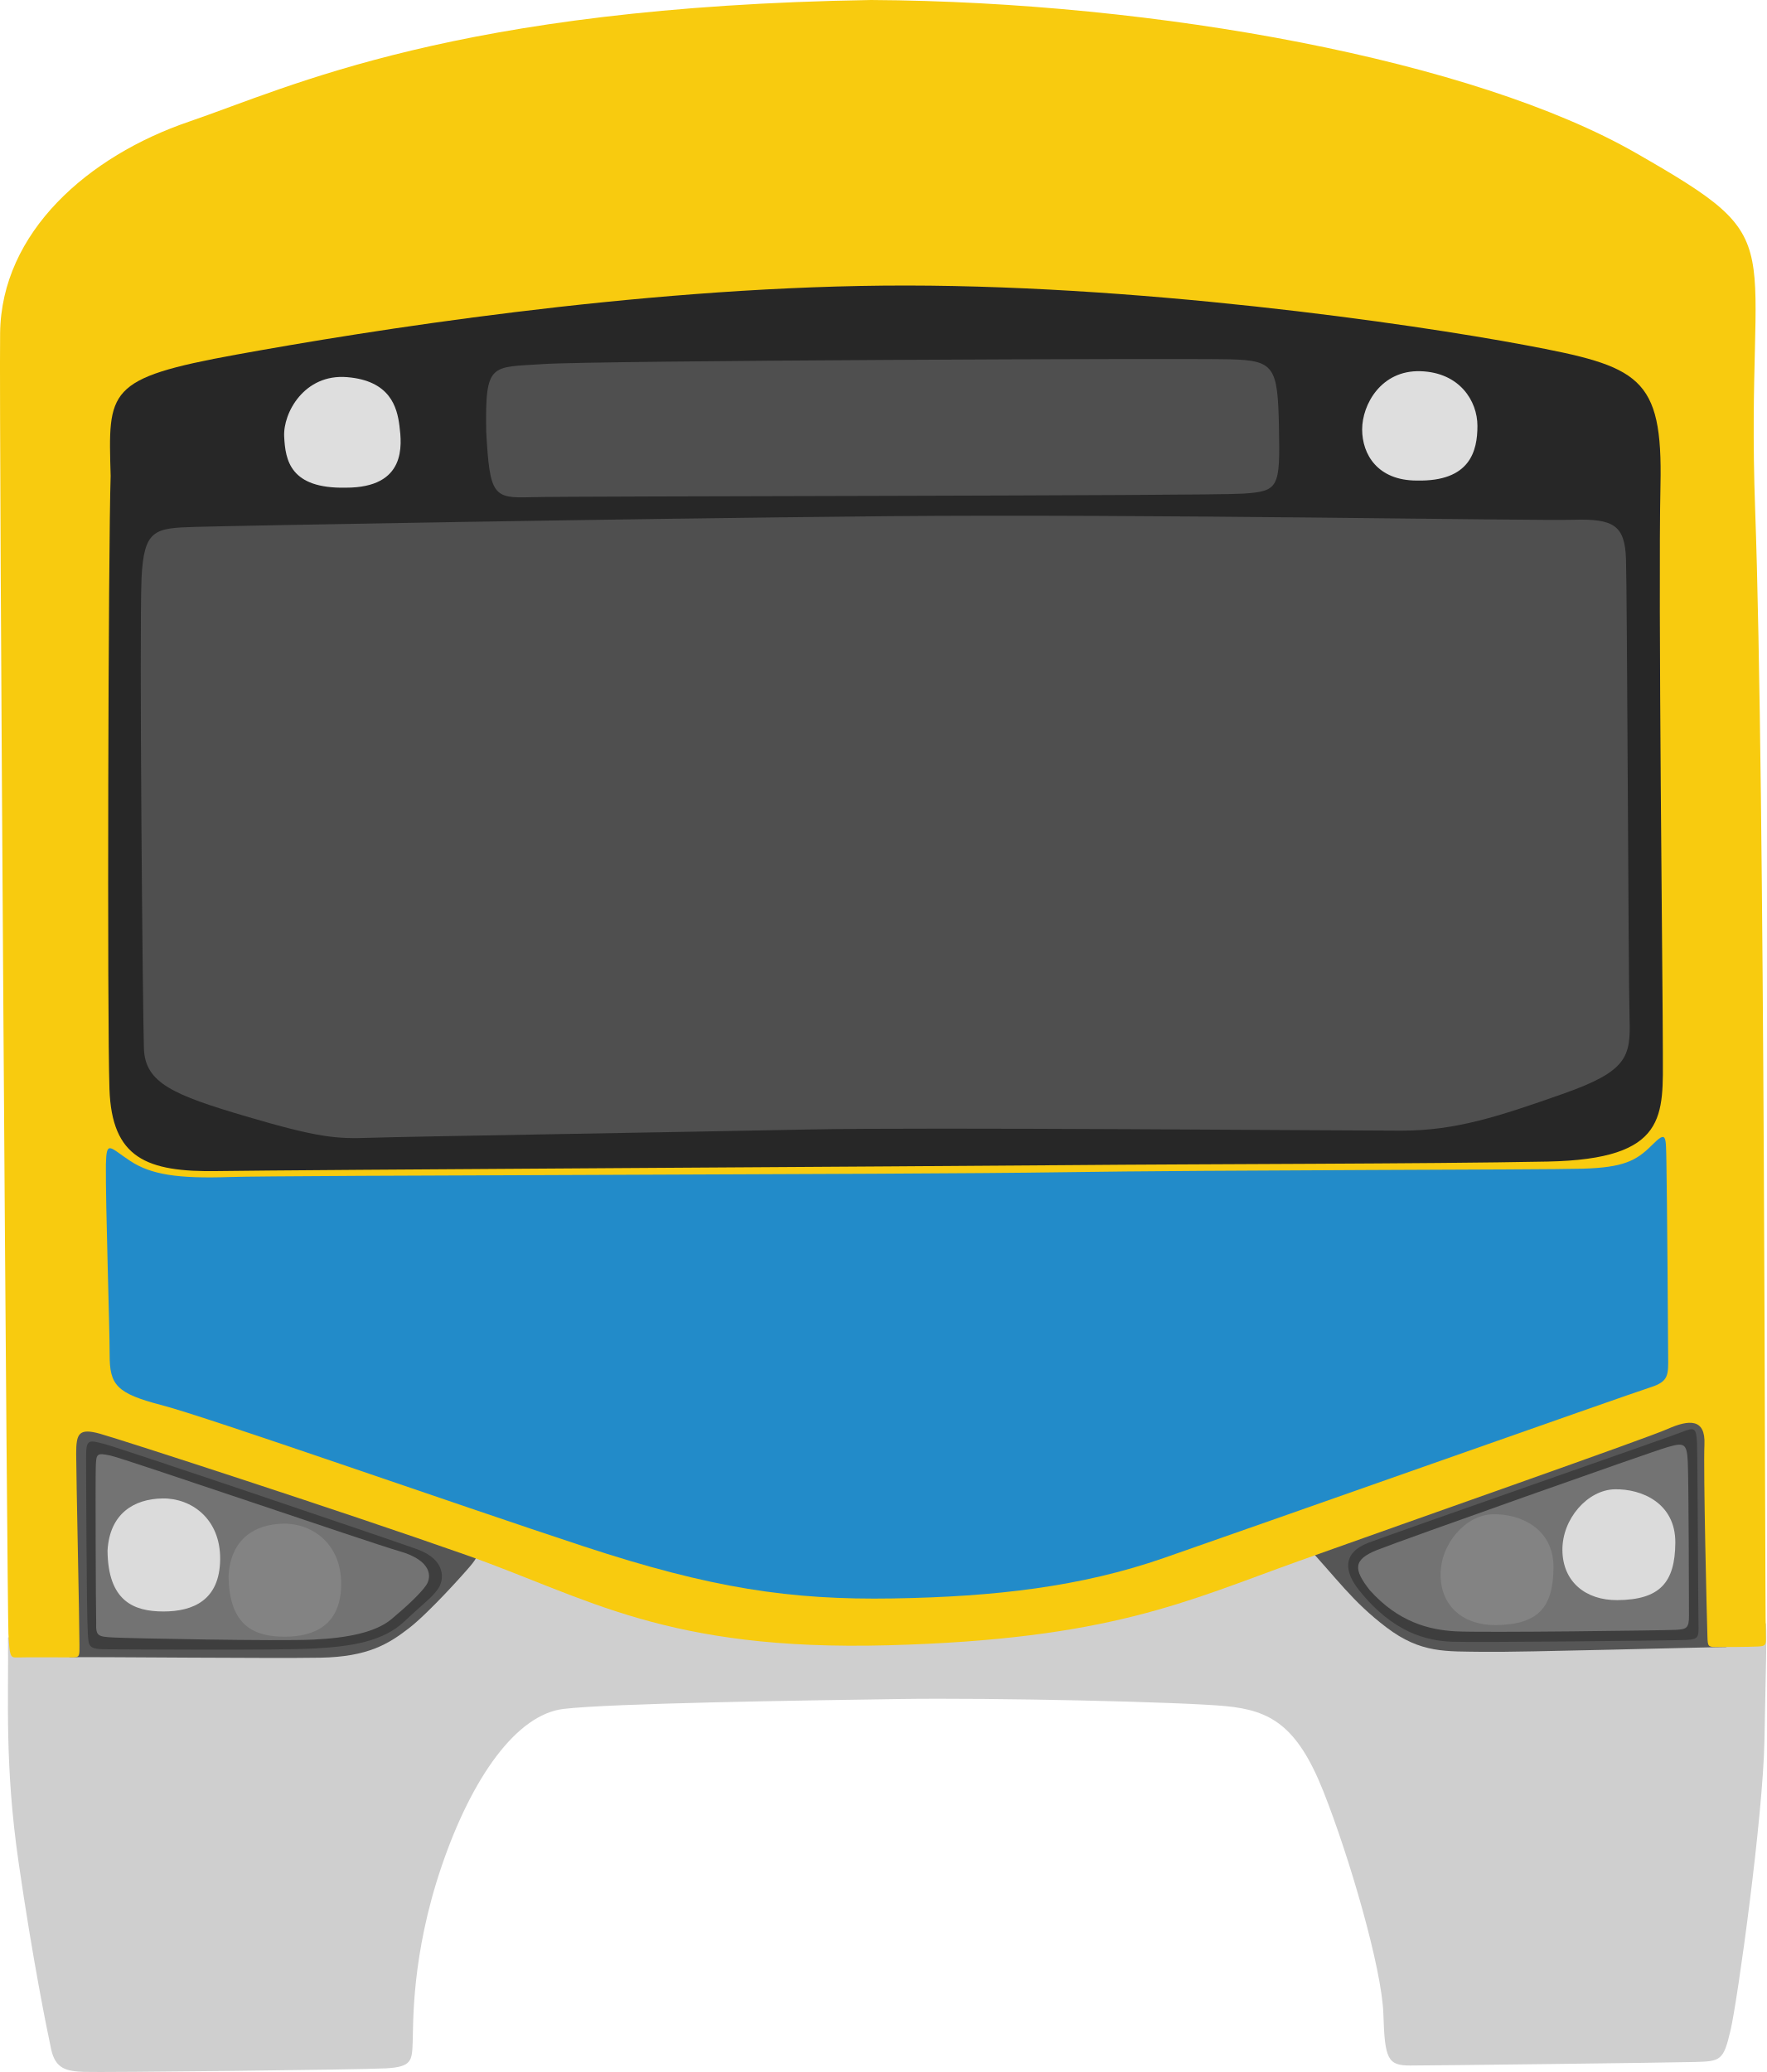
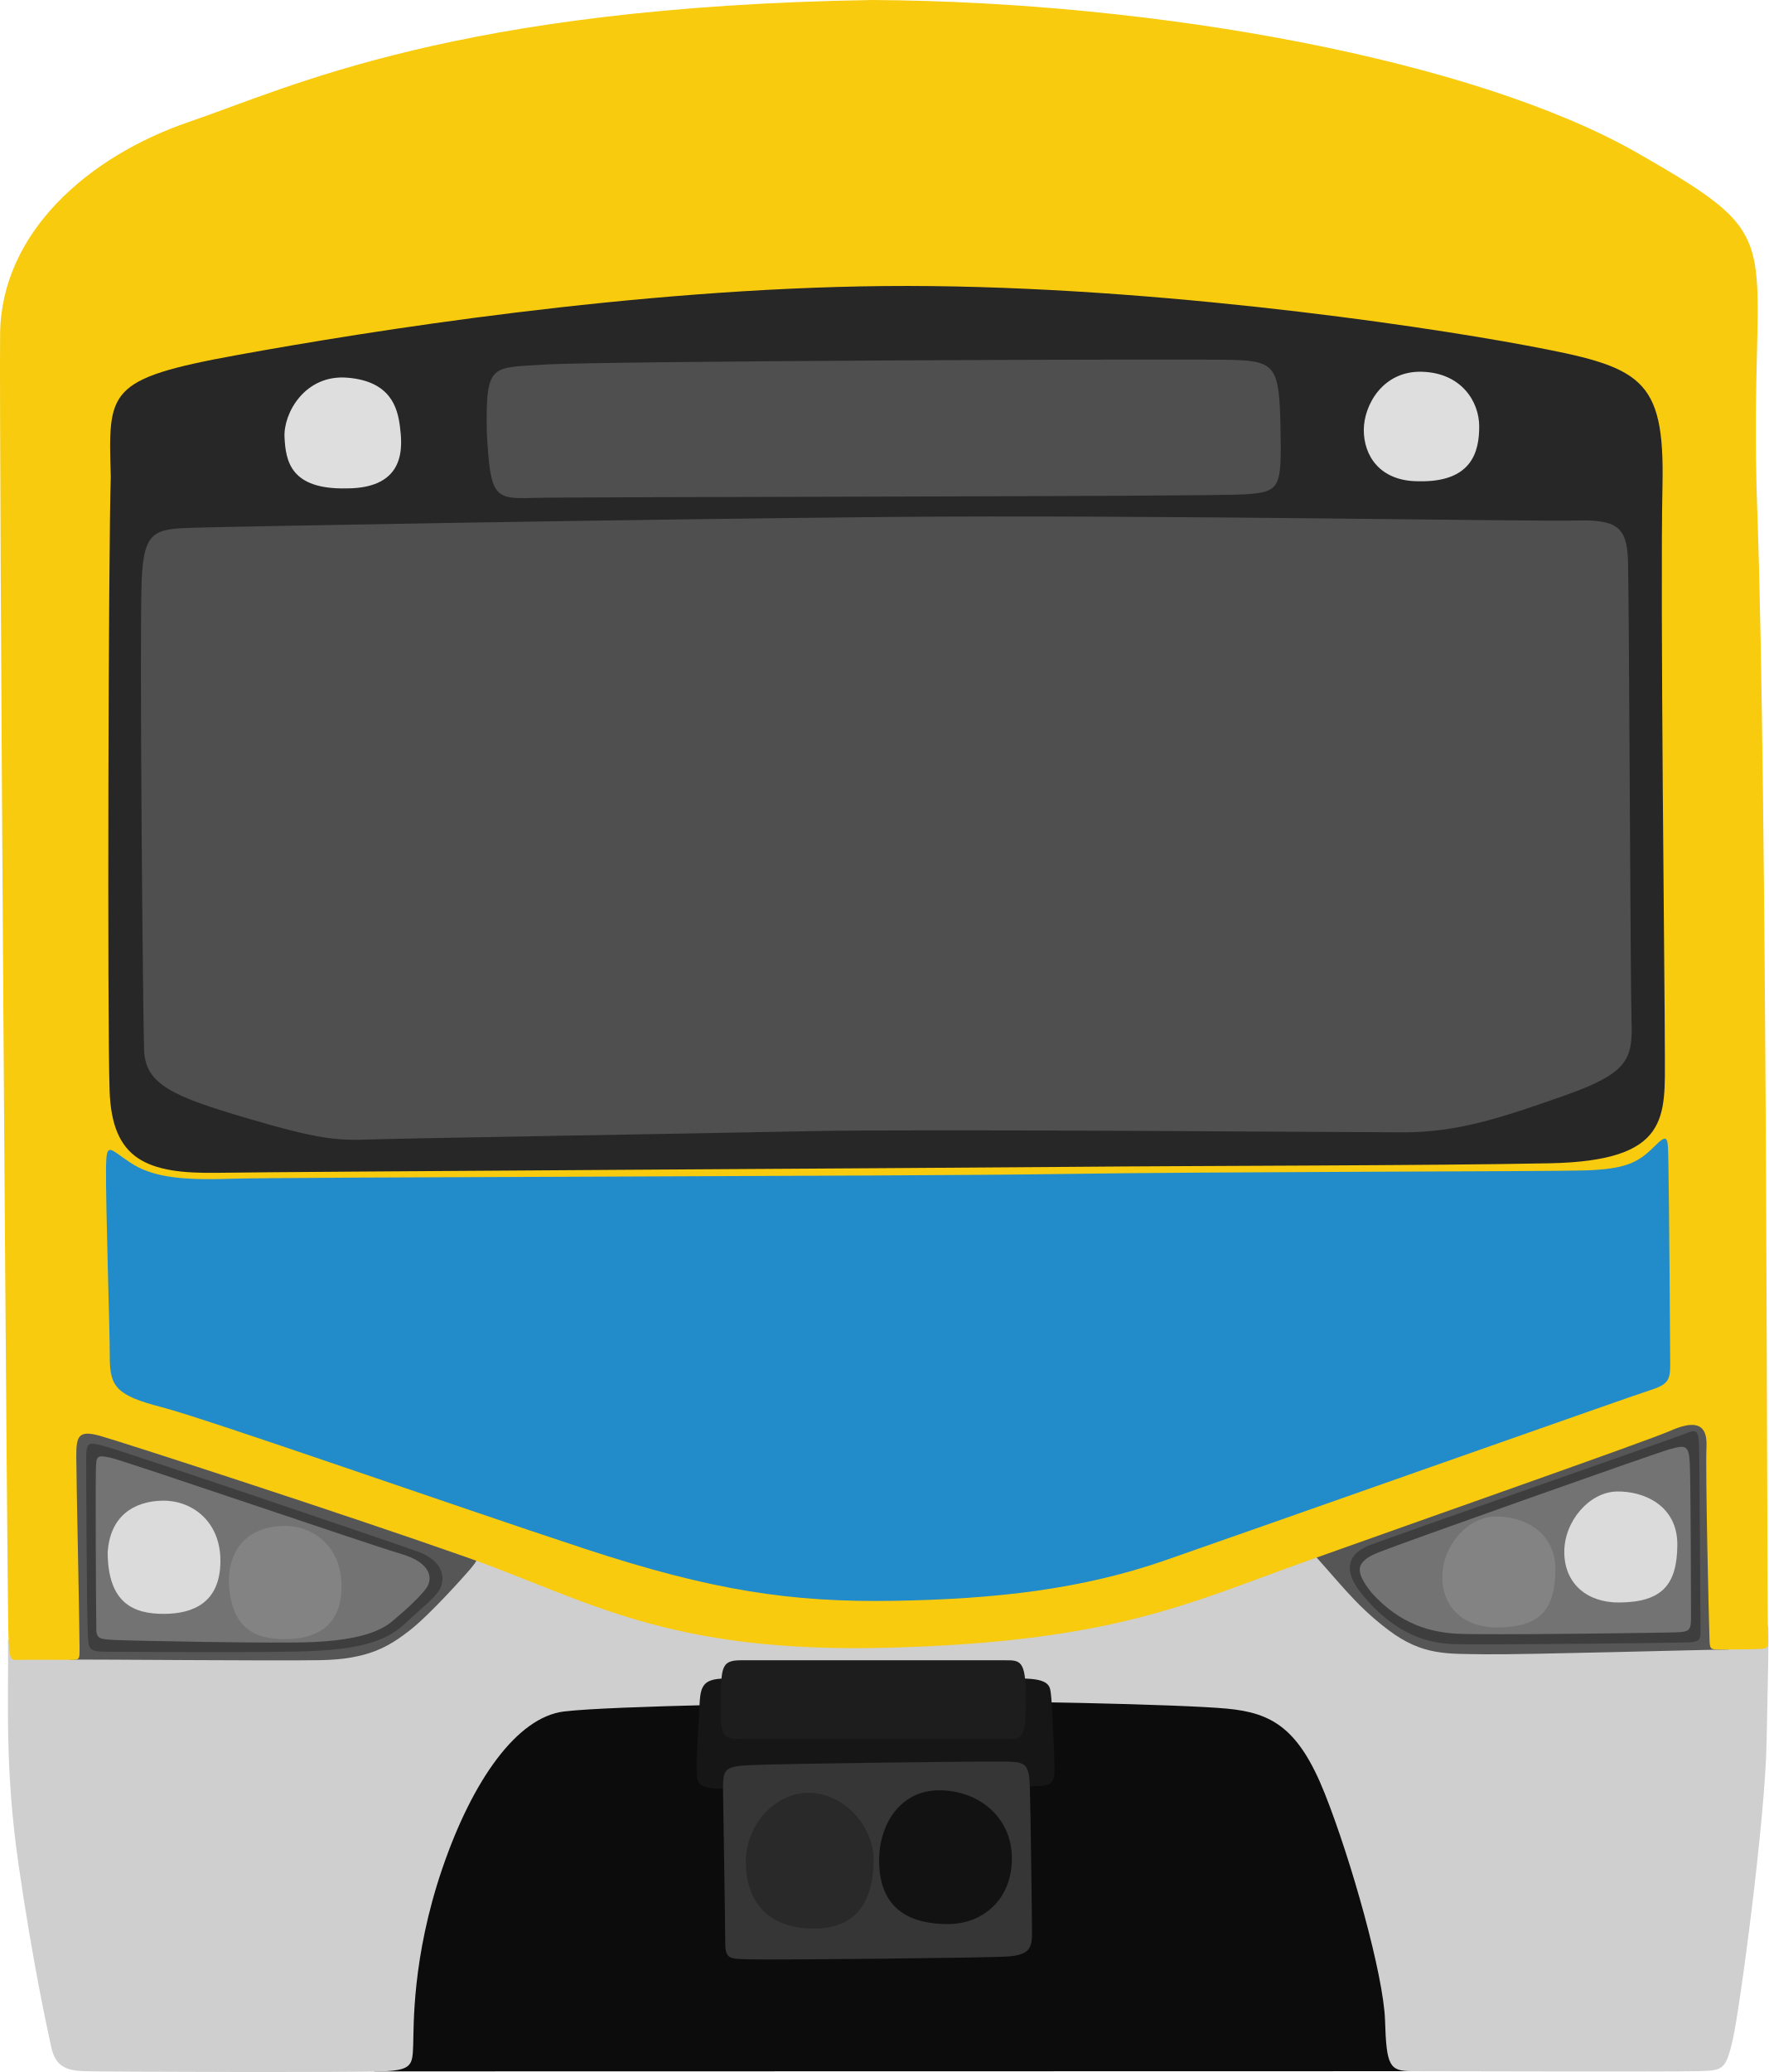
- <svg xmlns="http://www.w3.org/2000/svg" width="397.214mm" height="465.946mm" viewBox="0 0 397.214 465.946" version="1.1" id="svg8">
+ <svg xmlns="http://www.w3.org/2000/svg" id="svg8" version="1.1" viewBox="0 0 532.178 623.34" height="623.34mm" width="532.178mm">
  <defs id="defs2" />
-   <g id="layer1" transform="translate(137.6698,25.41369)">
-     <path style="fill:#cfcfcf;fill-opacity:1;stroke:none;stroke-width:0.265px;stroke-linecap:butt;stroke-linejoin:miter;stroke-opacity:1" d="m -135.871,342.821 c 0.159,13.842 -0.795,28.638 2.386,50.593 3.182,21.956 6.364,37.547 7.319,42.002 0.955,4.455 3.5,4.932 7.319,5.091 3.818,0.159 62.049,-0.477 67.935,-0.795 5.887,-0.318 5.887,-1.75 6.046,-5.887 0.159,-4.137 -0.318,-19.569 6.523,-39.616 6.841,-20.046 16.864,-34.047 27.365,-35.32 10.501,-1.273 53.616,-1.909 75.254,-2.227 21.637,-0.318 63.64,0.636 73.663,1.591 10.023,0.955 16.069,4.296 21.956,19.092 5.887,14.796 13.205,39.934 13.523,50.116 0.318,10.182 0.955,11.614 6.046,11.614 5.091,0 58.351,-0.636 64.078,-0.795 5.728,-0.159 6.364,-0.318 7.955,-7.159 1.591,-6.841 7.299,-47.935 7.617,-65.118 0.318,-17.183 0.535,-22.705 0.376,-26.046 -0.159,-3.341 -22.115,-1.114 -22.115,-1.114 L 161.486,320.865 118.575,323.775 -51.525,319.05 Z" id="path955" />
-     <path style="fill:#565656;fill-opacity:1;stroke:none;stroke-width:0.265px;stroke-linecap:butt;stroke-linejoin:miter;stroke-opacity:1" d="m 155.551,321.589 c 7.484,8.018 10.824,13.096 18.575,18.976 7.751,5.88 13.363,5.345 21.782,5.479 8.419,0.134 50.38,-1.069 54.523,-1.069 4.143,0 -2.272,-52.251 -2.272,-52.251 0,0 -89.402,12.562 -92.609,28.865 z" id="path945" />
-     <path style="fill:#565656;fill-opacity:1;stroke:none;stroke-width:0.265px;stroke-linecap:butt;stroke-linejoin:miter;stroke-opacity:1" d="m -122.075,347.247 c 7.484,-0.067 45.63,0.308 56.402,0.119 10.772,-0.189 15.403,-3.118 19.938,-6.615 4.536,-3.496 12.473,-12.379 13.891,-14.08 1.417,-1.701 1.512,-2.173 1.701,-3.78 0.189,-1.606 -33.167,-14.741 -33.167,-14.741 l -51.783,-18.332 -10.772,2.079 -0.378,30.994 z" id="path935" />
-     <path style="fill:#f8cb0f;fill-opacity:1;stroke:none;stroke-width:0.265px;stroke-linecap:butt;stroke-linejoin:miter;stroke-opacity:1" d="m 58.208,-25.414 c 64.634,0.378 135.693,13.607 171.979,34.396 36.286,20.789 24.568,17.387 26.836,80.131 2.268,62.744 2.128,242.469 2.41,253.433 0.047,1.843 0.062,2.217 -1.737,2.303 -2.273,0.109 -7.532,0.126 -9.403,0.126 -1.871,0 -1.922,-0.211 -1.996,-2.323 -0.146,-4.142 -0.944,-37.367 -0.676,-43.246 0.267,-5.88 -3.474,-5.613 -8.285,-3.475 -4.811,2.138 -57.463,20.58 -82.854,29.667 -25.391,9.087 -42.496,17.64 -92.475,18.976 -49.979,1.336 -67.619,-10.691 -94.881,-20.312 C -60.136,314.64 -110.382,298.336 -115.193,297 c -4.811,-1.336 -5.345,0 -5.345,4.544 0,4.544 0.735,37.752 0.735,42.83 0,2.539 0.136,2.915 -1.554,2.923 -2.961,0.014 -9.271,-0.069 -12.545,0.017 -1.43,0.037 -1.604,-0.2 -1.871,-5.279 -0.267,-5.078 -2.138,-269.809 -1.871,-292.527 0.267,-22.718 19.778,-39.823 42.496,-47.574 22.718,-7.751 59.756,-25.831 153.356,-27.348 z" id="path902" />
-     <path style="fill:#272727;fill-opacity:1;stroke:none;stroke-width:0.265px;stroke-linecap:butt;stroke-linejoin:miter;stroke-opacity:1" d="m -112.788,81.581 c -0.535,-19.243 -1.069,-21.916 28.331,-27.261 29.4,-5.345 89.268,-14.967 145.395,-15.502 56.127,-0.535 118.668,8.553 144.326,13.363 25.658,4.811 31.003,6.949 30.469,31.538 -0.535,24.589 0.535,113.322 0.535,127.488 0,14.165 1.336,24.054 -25.925,24.589 -27.261,0.535 -77.508,0.535 -107.71,0.802 -30.201,0.267 -175.329,1.069 -191.365,1.336 -16.036,0.267 -23.787,-2.94 -24.322,-18.442 -0.535,-15.502 -0.267,-121.608 0.267,-137.911 z" id="path904" />
-     <path style="fill:#4f4f4f;fill-opacity:1;stroke:none;stroke-width:0.265px;stroke-linecap:butt;stroke-linejoin:miter;stroke-opacity:1" d="m -28.331,71.692 c -0.267,-15.769 1.069,-14.433 12.829,-15.234 11.76,-0.802 144.593,-1.336 154.482,-1.069 9.889,0.267 10.691,1.604 10.958,15.234 0.267,13.631 0,14.433 -8.018,14.967 -8.018,0.535 -151.542,0.535 -160.094,0.802 -8.553,0.267 -9.354,-0.267 -10.156,-14.7 z" id="path906" />
-     <path style="fill:#4f4f4f;fill-opacity:1;stroke:none;stroke-width:0.265px;stroke-linecap:butt;stroke-linejoin:miter;stroke-opacity:1" d="m -105.839,104.566 c 0.535,-10.958 2.94,-11.225 12.027,-11.493 9.087,-0.267 97.553,-1.871 155.551,-2.405 57.997,-0.535 145.395,1.069 154.482,0.802 9.087,-0.267 11.493,1.336 11.76,8.82 0.267,7.484 0.535,94.881 0.802,103.433 0.267,8.553 -0.535,11.76 -14.967,16.838 -14.433,5.078 -24.054,8.285 -36.349,8.285 -12.294,0 -107.442,-0.802 -133.1,-0.267 -25.658,0.535 -91.406,1.604 -98.89,1.871 -7.484,0.267 -11.493,0 -27.796,-4.811 -16.303,-4.811 -22.718,-7.484 -22.985,-15.234 -0.267,-7.751 -1.069,-93.544 -0.535,-105.839 z" id="path908" />
-     <path style="fill:#dedede;fill-opacity:1;stroke:none;stroke-width:0.265px;stroke-linecap:butt;stroke-linejoin:miter;stroke-opacity:1" d="m -59.868,84.253 c 13.631,0 12.562,-9.622 12.027,-13.898 -0.535,-4.276 -2.138,-10.156 -11.76,-10.958 -9.622,-0.802 -14.433,8.018 -14.165,13.363 0.267,5.345 1.336,11.76 13.898,11.493 z" id="path910" />
-     <path style="fill:#dedede;fill-opacity:1;stroke:none;stroke-width:0.265px;stroke-linecap:butt;stroke-linejoin:miter;stroke-opacity:1" d="m 180.941,82.65 c 12.027,0.267 13.631,-6.682 13.631,-12.294 0,-5.613 -4.009,-12.027 -12.829,-12.294 -8.82,-0.267 -13.096,7.484 -13.096,13.096 0,5.613 3.474,11.493 12.294,11.493 z" id="path912" />
-     <path style="fill:#228bc9;fill-opacity:1;stroke:none;stroke-width:0.265px;stroke-linecap:butt;stroke-linejoin:miter;stroke-opacity:1" d="m -113.857,236.463 c 0.134,-5.613 0.802,-3.875 5.479,-0.802 4.677,3.074 10.691,4.009 22.451,3.608 11.76,-0.401 151.809,-0.535 186.688,-1.069 34.879,-0.535 108.378,-0.535 117.465,-0.802 9.087,-0.267 12.027,-1.737 15.502,-5.212 3.474,-3.475 3.207,-2.272 3.341,3.875 0.134,6.147 0.401,41.694 0.401,45.035 0,3.341 -0.535,4.41 -4.41,5.613 -3.875,1.203 -90.562,31.835 -109.083,38.26 -18.521,6.426 -37.798,8.693 -60.854,9.071 -23.057,0.378 -40.821,-2.268 -69.548,-11.717 -28.726,-9.449 -84.667,-29.104 -94.872,-31.75 -10.205,-2.646 -11.717,-4.536 -11.717,-11.339 0,-6.804 -0.928,-33.383 -0.842,-42.772 z" id="path933" />
-     <path style="fill:#3e3e3e;fill-opacity:1;stroke:none;stroke-width:0.265px;stroke-linecap:butt;stroke-linejoin:miter;stroke-opacity:1" d="m -117.929,341.696 c 0.189,3.213 0.095,3.78 4.441,3.78 4.347,0 38.365,0.283 46.68,-0.189 8.315,-0.472 15.308,-1.606 20.033,-6.048 4.725,-4.441 6.048,-5.197 7.56,-7.276 1.512,-2.079 1.89,-6.615 -4.63,-8.977 -6.52,-2.362 -67.374,-22.962 -70.493,-23.718 -3.118,-0.756 -3.969,-1.228 -3.969,2.646 0,3.874 0.095,34.774 0.378,39.782 z" id="path937" />
-     <path style="fill:#737373;fill-opacity:1;stroke:none;stroke-width:0.265px;stroke-linecap:butt;stroke-linejoin:miter;stroke-opacity:1" d="m -116.039,339.522 c -0.095,3.024 0.378,3.118 4.063,3.307 3.685,0.189 36.664,0.85 44.696,0.472 8.032,-0.378 14.174,-1.701 17.67,-4.63 3.496,-2.929 6.426,-5.67 7.749,-7.56 1.323,-1.89 1.323,-5.575 -5.859,-7.654 -7.182,-2.079 -61.988,-20.883 -65.106,-21.545 -3.118,-0.661 -3.213,-0.472 -3.307,2.646 -0.095,3.118 0,31.466 0.095,34.963 z" id="path939" />
-     <path style="fill:#dbdbdb;fill-opacity:1;stroke:none;stroke-width:0.265px;stroke-linecap:butt;stroke-linejoin:miter;stroke-opacity:1" d="m -113.487,323.269 c 0.472,-8.315 5.953,-11.623 12.379,-11.717 6.426,-0.095 13.04,4.536 12.946,13.702 -0.094,9.166 -6.048,11.717 -12.757,11.717 -6.709,0 -12.473,-2.362 -12.568,-13.702 z" id="path941" />
-     <path id="path943" d="m -86.273,328.939 c 0.472,-8.315 5.953,-11.623 12.379,-11.717 6.426,-0.095 13.04,4.536 12.946,13.702 -0.094,9.166 -6.048,11.717 -12.757,11.717 -6.709,0 -12.473,-2.362 -12.568,-13.702 z" style="fill:#838383;fill-opacity:1;stroke:none;stroke-width:0.265px;stroke-linecap:butt;stroke-linejoin:miter;stroke-opacity:1" />
-     <path style="fill:#3e3e3e;fill-opacity:1;stroke:none;stroke-width:0.265px;stroke-linecap:butt;stroke-linejoin:miter;stroke-opacity:1" d="m 167.979,332.213 c -3.341,-4.143 -3.875,-8.419 2.071,-10.691 5.947,-2.272 68.287,-23.987 70.76,-24.99 2.472,-1.002 3.007,-0.935 3.14,2.606 0.134,3.541 0.267,38.086 0.334,40.825 0.067,2.74 0,3.274 -2.673,3.408 -2.673,0.134 -47.039,0.601 -52.719,0.401 -5.679,-0.2 -13.297,-2.005 -20.914,-11.559 z" id="path947" />
-     <path style="fill:#737373;fill-opacity:1;stroke:none;stroke-width:0.265px;stroke-linecap:butt;stroke-linejoin:miter;stroke-opacity:1" d="m 170.384,332.213 c -3.675,-4.677 -3.875,-6.882 1.67,-9.087 5.546,-2.205 61.539,-22.05 65.281,-23.119 3.742,-1.069 4.343,-0.869 4.544,3.408 0.2,4.276 0.267,31.805 0.267,34.545 0,2.74 -0.535,3.007 -2.94,3.14 -2.405,0.134 -43.632,0.668 -49.578,0.334 -5.947,-0.334 -12.829,-2.071 -19.243,-9.221 z" id="path949" />
-     <path style="fill:#838383;fill-opacity:1;stroke:none;stroke-width:0.265px;stroke-linecap:butt;stroke-linejoin:miter;stroke-opacity:1" d="m 198.648,340.03 c 9.556,-0.076 12.963,-3.942 13.029,-12.896 0.067,-8.954 -7.617,-12.159 -13.631,-12.027 -6.08,0.134 -11.827,6.615 -11.76,13.698 0.067,7.083 5.212,11.283 12.361,11.225 z" id="path951" />
-     <path id="path953" d="m 226.043,334.418 c 9.556,-0.076 12.963,-3.942 13.029,-12.896 0.067,-8.954 -7.617,-12.159 -13.631,-12.027 -6.08,0.134 -11.827,6.615 -11.76,13.698 0.067,7.083 5.212,11.283 12.361,11.225 z" style="fill:#dbdbdb;fill-opacity:1;stroke:none;stroke-width:0.265px;stroke-linecap:butt;stroke-linejoin:miter;stroke-opacity:1" />
+   <path id="path5566" d="m 428.515,623.094 c -29.13,0 -306.854,0.062 -315.421,0.062 -8.568,0 -3.046,-26.084 -3.046,-26.084 l 40.736,-91.409 245.023,0.539 z" style="fill:#0c0c0c;fill-opacity:1;stroke:none;stroke-width:0.265px;stroke-linecap:butt;stroke-linejoin:miter;stroke-opacity:1" />
+   <g transform="matrix(1.339776,0,0,1.339776,184.4468,34.04865)" id="layer1">
+     <path id="path955" d="m -135.871,342.821 c 0.159,13.842 -0.795,28.638 2.386,50.593 3.182,21.956 6.364,36.362 7.319,40.817 0.955,4.455 3.5,5.269 7.319,5.428 3.818,0.159 62.049,0.318 67.935,0 5.887,-0.318 5.887,-1.698 6.046,-5.834 0.159,-4.137 -0.318,-19.569 6.523,-39.616 6.841,-20.046 16.864,-34.047 27.365,-35.32 10.501,-1.273 53.616,-1.909 75.254,-2.227 21.637,-0.318 63.64,0.636 73.663,1.591 10.023,0.955 16.069,4.296 21.956,19.092 5.887,14.796 13.205,40.724 13.523,50.906 0.318,10.182 0.955,11.408 6.046,11.408 5.091,0 58.351,0.159 64.078,0 5.728,-0.159 6.364,-0.118 7.955,-6.959 1.591,-6.841 7.299,-49.515 7.617,-66.698 0.318,-17.183 0.535,-22.705 0.376,-26.046 -0.159,-3.341 -22.115,-1.114 -22.115,-1.114 L 161.486,320.865 118.575,323.775 -51.525,319.05 Z" style="fill:#cfcfcf;fill-opacity:1;stroke:none;stroke-width:0.265px;stroke-linecap:butt;stroke-linejoin:miter;stroke-opacity:1" />
+     <path id="path945" d="m 155.551,321.589 c 7.484,8.018 10.824,13.096 18.575,18.976 7.751,5.88 13.363,5.345 21.782,5.479 8.419,0.134 50.38,-1.069 54.523,-1.069 4.143,0 -2.272,-52.251 -2.272,-52.251 0,0 -89.402,12.562 -92.609,28.865 z" style="fill:#565656;fill-opacity:1;stroke:none;stroke-width:0.265px;stroke-linecap:butt;stroke-linejoin:miter;stroke-opacity:1" />
+     <path id="path935" d="m -122.075,347.247 c 7.484,-0.067 45.63,0.308 56.402,0.119 10.772,-0.189 15.403,-3.118 19.938,-6.615 4.536,-3.496 12.473,-12.379 13.891,-14.08 1.417,-1.701 1.512,-2.173 1.701,-3.78 0.189,-1.606 -33.167,-14.741 -33.167,-14.741 l -51.783,-18.332 -10.772,2.079 -0.378,30.994 z" style="fill:#565656;fill-opacity:1;stroke:none;stroke-width:0.265px;stroke-linecap:butt;stroke-linejoin:miter;stroke-opacity:1" />
+     <path id="path902" d="m 58.208,-25.414 c 64.634,0.378 135.693,13.607 171.979,34.396 36.286,20.789 24.568,17.387 26.836,80.131 2.268,62.744 2.128,242.469 2.41,253.433 0.047,1.843 0.062,2.217 -1.737,2.303 -2.273,0.109 -7.532,0.126 -9.403,0.126 -1.871,0 -1.922,-0.211 -1.996,-2.323 -0.146,-4.142 -0.944,-37.367 -0.676,-43.246 0.267,-5.88 -3.474,-5.613 -8.285,-3.475 -4.811,2.138 -57.463,20.58 -82.854,29.667 -25.391,9.087 -42.496,17.64 -92.475,18.976 -49.979,1.336 -67.619,-10.691 -94.881,-20.312 C -60.136,314.64 -110.382,298.336 -115.193,297 c -4.811,-1.336 -5.345,0 -5.345,4.544 0,4.544 0.735,37.752 0.735,42.83 0,2.539 0.136,2.915 -1.554,2.923 -2.961,0.014 -9.271,-0.069 -12.545,0.017 -1.43,0.037 -1.604,-0.2 -1.871,-5.279 -0.267,-5.078 -2.138,-269.809 -1.871,-292.527 0.267,-22.718 19.778,-39.823 42.496,-47.574 22.718,-7.751 59.756,-25.831 153.356,-27.348 z" style="fill:#f8cb0f;fill-opacity:1;stroke:none;stroke-width:0.265px;stroke-linecap:butt;stroke-linejoin:miter;stroke-opacity:1" />
+     <path id="path904" d="m -112.788,81.581 c -0.535,-19.243 -1.069,-21.916 28.331,-27.261 29.4,-5.345 89.268,-14.967 145.395,-15.502 56.127,-0.535 118.668,8.553 144.326,13.363 25.658,4.811 31.003,6.949 30.469,31.538 -0.535,24.589 0.535,113.322 0.535,127.488 0,14.165 1.336,24.054 -25.925,24.589 -27.261,0.535 -77.508,0.535 -107.71,0.802 -30.201,0.267 -175.329,1.069 -191.365,1.336 -16.036,0.267 -23.787,-2.94 -24.322,-18.442 -0.535,-15.502 -0.267,-121.608 0.267,-137.911 z" style="fill:#272727;fill-opacity:1;stroke:none;stroke-width:0.265px;stroke-linecap:butt;stroke-linejoin:miter;stroke-opacity:1" />
+     <path id="path906" d="m -28.331,71.692 c -0.267,-15.769 1.069,-14.433 12.829,-15.234 11.76,-0.802 144.593,-1.336 154.482,-1.069 9.889,0.267 10.691,1.604 10.958,15.234 0.267,13.631 0,14.433 -8.018,14.967 -8.018,0.535 -151.542,0.535 -160.094,0.802 -8.553,0.267 -9.354,-0.267 -10.156,-14.7 z" style="fill:#4f4f4f;fill-opacity:1;stroke:none;stroke-width:0.265px;stroke-linecap:butt;stroke-linejoin:miter;stroke-opacity:1" />
+     <path id="path908" d="m -105.839,104.566 c 0.535,-10.958 2.94,-11.225 12.027,-11.493 9.087,-0.267 97.553,-1.871 155.551,-2.405 57.997,-0.535 145.395,1.069 154.482,0.802 9.087,-0.267 11.493,1.336 11.76,8.82 0.267,7.484 0.535,94.881 0.802,103.433 0.267,8.553 -0.535,11.76 -14.967,16.838 -14.433,5.078 -24.054,8.285 -36.349,8.285 -12.294,0 -107.442,-0.802 -133.1,-0.267 -25.658,0.535 -91.406,1.604 -98.89,1.871 -7.484,0.267 -11.493,0 -27.796,-4.811 -16.303,-4.811 -22.718,-7.484 -22.985,-15.234 -0.267,-7.751 -1.069,-93.544 -0.535,-105.839 z" style="fill:#4f4f4f;fill-opacity:1;stroke:none;stroke-width:0.265px;stroke-linecap:butt;stroke-linejoin:miter;stroke-opacity:1" />
+     <path id="path910" d="m -59.868,84.253 c 13.631,0 12.562,-9.622 12.027,-13.898 -0.535,-4.276 -2.138,-10.156 -11.76,-10.958 -9.622,-0.802 -14.433,8.018 -14.165,13.363 0.267,5.345 1.336,11.76 13.898,11.493 z" style="fill:#dedede;fill-opacity:1;stroke:none;stroke-width:0.265px;stroke-linecap:butt;stroke-linejoin:miter;stroke-opacity:1" />
+     <path id="path912" d="m 180.941,82.65 c 12.027,0.267 13.631,-6.682 13.631,-12.294 0,-5.613 -4.009,-12.027 -12.829,-12.294 -8.82,-0.267 -13.096,7.484 -13.096,13.096 0,5.613 3.474,11.493 12.294,11.493 z" style="fill:#dedede;fill-opacity:1;stroke:none;stroke-width:0.265px;stroke-linecap:butt;stroke-linejoin:miter;stroke-opacity:1" />
+     <path id="path933" d="m -113.857,236.463 c 0.134,-5.613 0.802,-3.875 5.479,-0.802 4.677,3.074 10.691,4.009 22.451,3.608 11.76,-0.401 151.809,-0.535 186.688,-1.069 34.879,-0.535 108.378,-0.535 117.465,-0.802 9.087,-0.267 12.027,-1.737 15.502,-5.212 3.474,-3.475 3.207,-2.272 3.341,3.875 0.134,6.147 0.401,41.694 0.401,45.035 0,3.341 -0.535,4.41 -4.41,5.613 -3.875,1.203 -90.562,31.835 -109.083,38.26 -18.521,6.426 -37.798,8.693 -60.854,9.071 -23.057,0.378 -40.821,-2.268 -69.548,-11.717 -28.726,-9.449 -84.667,-29.104 -94.872,-31.75 -10.205,-2.646 -11.717,-4.536 -11.717,-11.339 0,-6.804 -0.928,-33.383 -0.842,-42.772 z" style="fill:#228bc9;fill-opacity:1;stroke:none;stroke-width:0.265px;stroke-linecap:butt;stroke-linejoin:miter;stroke-opacity:1" />
+     <path id="path937" d="m -117.929,341.696 c 0.189,3.213 0.095,3.78 4.441,3.78 4.347,0 38.365,0.283 46.68,-0.189 8.315,-0.472 15.308,-1.606 20.033,-6.048 4.725,-4.441 6.048,-5.197 7.56,-7.276 1.512,-2.079 1.89,-6.615 -4.63,-8.977 -6.52,-2.362 -67.374,-22.962 -70.493,-23.718 -3.118,-0.756 -3.969,-1.228 -3.969,2.646 0,3.874 0.095,34.774 0.378,39.782 z" style="fill:#3e3e3e;fill-opacity:1;stroke:none;stroke-width:0.265px;stroke-linecap:butt;stroke-linejoin:miter;stroke-opacity:1" />
+     <path id="path939" d="m -116.039,339.522 c -0.095,3.024 0.378,3.118 4.063,3.307 3.685,0.189 36.664,0.85 44.696,0.472 8.032,-0.378 14.174,-1.701 17.67,-4.63 3.496,-2.929 6.426,-5.67 7.749,-7.56 1.323,-1.89 1.323,-5.575 -5.859,-7.654 -7.182,-2.079 -61.988,-20.883 -65.106,-21.545 -3.118,-0.661 -3.213,-0.472 -3.307,2.646 -0.095,3.118 0,31.466 0.095,34.963 z" style="fill:#737373;fill-opacity:1;stroke:none;stroke-width:0.265px;stroke-linecap:butt;stroke-linejoin:miter;stroke-opacity:1" />
+     <path id="path941" d="m -113.487,323.269 c 0.472,-8.315 5.953,-11.623 12.379,-11.717 6.426,-0.095 13.04,4.536 12.946,13.702 -0.094,9.166 -6.048,11.717 -12.757,11.717 -6.709,0 -12.473,-2.362 -12.568,-13.702 z" style="fill:#dbdbdb;fill-opacity:1;stroke:none;stroke-width:0.265px;stroke-linecap:butt;stroke-linejoin:miter;stroke-opacity:1" />
+     <path style="fill:#838383;fill-opacity:1;stroke:none;stroke-width:0.265px;stroke-linecap:butt;stroke-linejoin:miter;stroke-opacity:1" d="m -86.273,328.939 c 0.472,-8.315 5.953,-11.623 12.379,-11.717 6.426,-0.095 13.04,4.536 12.946,13.702 -0.094,9.166 -6.048,11.717 -12.757,11.717 -6.709,0 -12.473,-2.362 -12.568,-13.702 z" id="path943" />
+     <path id="path947" d="m 167.979,332.213 c -3.341,-4.143 -3.875,-8.419 2.071,-10.691 5.947,-2.272 68.287,-23.987 70.76,-24.99 2.472,-1.002 3.007,-0.935 3.14,2.606 0.134,3.541 0.267,38.086 0.334,40.825 0.067,2.74 0,3.274 -2.673,3.408 -2.673,0.134 -47.039,0.601 -52.719,0.401 -5.679,-0.2 -13.297,-2.005 -20.914,-11.559 z" style="fill:#3e3e3e;fill-opacity:1;stroke:none;stroke-width:0.265px;stroke-linecap:butt;stroke-linejoin:miter;stroke-opacity:1" />
+     <path id="path949" d="m 170.384,332.213 c -3.675,-4.677 -3.875,-6.882 1.67,-9.087 5.546,-2.205 61.539,-22.05 65.281,-23.119 3.742,-1.069 4.343,-0.869 4.544,3.408 0.2,4.276 0.267,31.805 0.267,34.545 0,2.74 -0.535,3.007 -2.94,3.14 -2.405,0.134 -43.632,0.668 -49.578,0.334 -5.947,-0.334 -12.829,-2.071 -19.243,-9.221 z" style="fill:#737373;fill-opacity:1;stroke:none;stroke-width:0.265px;stroke-linecap:butt;stroke-linejoin:miter;stroke-opacity:1" />
+     <path id="path951" d="m 198.648,340.03 c 9.556,-0.076 12.963,-3.942 13.029,-12.896 0.067,-8.954 -7.617,-12.159 -13.631,-12.027 -6.08,0.134 -11.827,6.615 -11.76,13.698 0.067,7.083 5.212,11.283 12.361,11.225 z" style="fill:#838383;fill-opacity:1;stroke:none;stroke-width:0.265px;stroke-linecap:butt;stroke-linejoin:miter;stroke-opacity:1" />
+     <path style="fill:#dbdbdb;fill-opacity:1;stroke:none;stroke-width:0.265px;stroke-linecap:butt;stroke-linejoin:miter;stroke-opacity:1" d="m 226.043,334.418 c 9.556,-0.076 12.963,-3.942 13.029,-12.896 0.067,-8.954 -7.617,-12.159 -13.631,-12.027 -6.08,0.134 -11.827,6.615 -11.76,13.698 0.067,7.083 5.212,11.283 12.361,11.225 z" id="path953" />
+   </g>
+   <g transform="matrix(0.7913094,0,0,0.7913094,-136.3419,-132.9235)" id="g5564">
+     <path style="fill:#161616;fill-opacity:1;stroke:none;stroke-width:0.265px;stroke-linecap:butt;stroke-linejoin:miter;stroke-opacity:1" d="m 560.914,847.087 c 11.432,0 12.575,0 12.384,-8.002 -0.191,-8.002 -0.953,-24.007 -1.334,-26.864 -0.381,-2.858 0,-6.097 -11.241,-6.097 H 448.312 c -9.717,0 -9.717,3.62 -10.098,12.384 -0.381,8.764 -1.143,16.577 -0.953,21.53 0.191,4.954 -1.143,8.002 10.289,8.002 11.432,0 113.364,-0.953 113.364,-0.953 z" id="path5550" />
+     <path style="fill:#363636;fill-opacity:1;stroke:none;stroke-width:0.265px;stroke-linecap:butt;stroke-linejoin:miter;stroke-opacity:1" d="m 447.282,850.106 c -0.139,-9.433 0,-10.508 9.97,-11.047 9.97,-0.539 92.42,-1.617 98.887,-1.347 6.467,0.269 7.545,1.347 7.814,10.239 0.269,8.892 0.808,49.578 0.808,55.237 0,5.658 -1.347,8.083 -9.431,8.622 -8.083,0.539 -90.265,1.347 -97.809,1.078 -7.545,-0.269 -9.431,0.269 -9.431,-6.467 0,-6.736 -0.678,-47.424 -0.808,-56.314 z" id="path4512" />
+     <path style="fill:#292929;fill-opacity:1;stroke:none;stroke-width:0.265px;stroke-linecap:butt;stroke-linejoin:miter;stroke-opacity:1" d="m 479.813,849.564 c 13.527,0 24.705,12.829 24.705,25.403 0,12.575 -4.192,26.23 -22.673,26.23 -18.481,0 -25.912,-11.347 -25.912,-25.446 0,-14.099 11.114,-26.187 23.879,-26.187 z" id="path4514" />
+     <path style="fill:#121212;fill-opacity:1;stroke:none;stroke-width:0.265px;stroke-linecap:butt;stroke-linejoin:miter;stroke-opacity:1" d="m 506.614,875.285 c 0,-13.718 8.002,-26.674 22.863,-26.674 14.861,0 27.627,10.098 27.627,25.912 0,15.814 -11.241,24.959 -24.388,24.959 -13.146,0 -26.102,-4.763 -26.102,-24.197 z" id="path4882" />
+     <path style="fill:#1d1d1d;fill-opacity:1;stroke:none;stroke-width:0.265px;stroke-linecap:butt;stroke-linejoin:miter;stroke-opacity:1" d="m 446.474,817.503 c 0,-15.358 -0.269,-18.322 7.545,-18.322 7.814,0 94.307,0 100.234,0 5.928,0 8.155,-0.311 8.155,14.125 0,14.436 -0.88,15.783 -6.269,15.783 -5.389,0 -95.115,0 -102.12,0 -7.006,0 -7.545,-1.078 -7.545,-11.586 z" id="path5548" />
  </g>
</svg>
